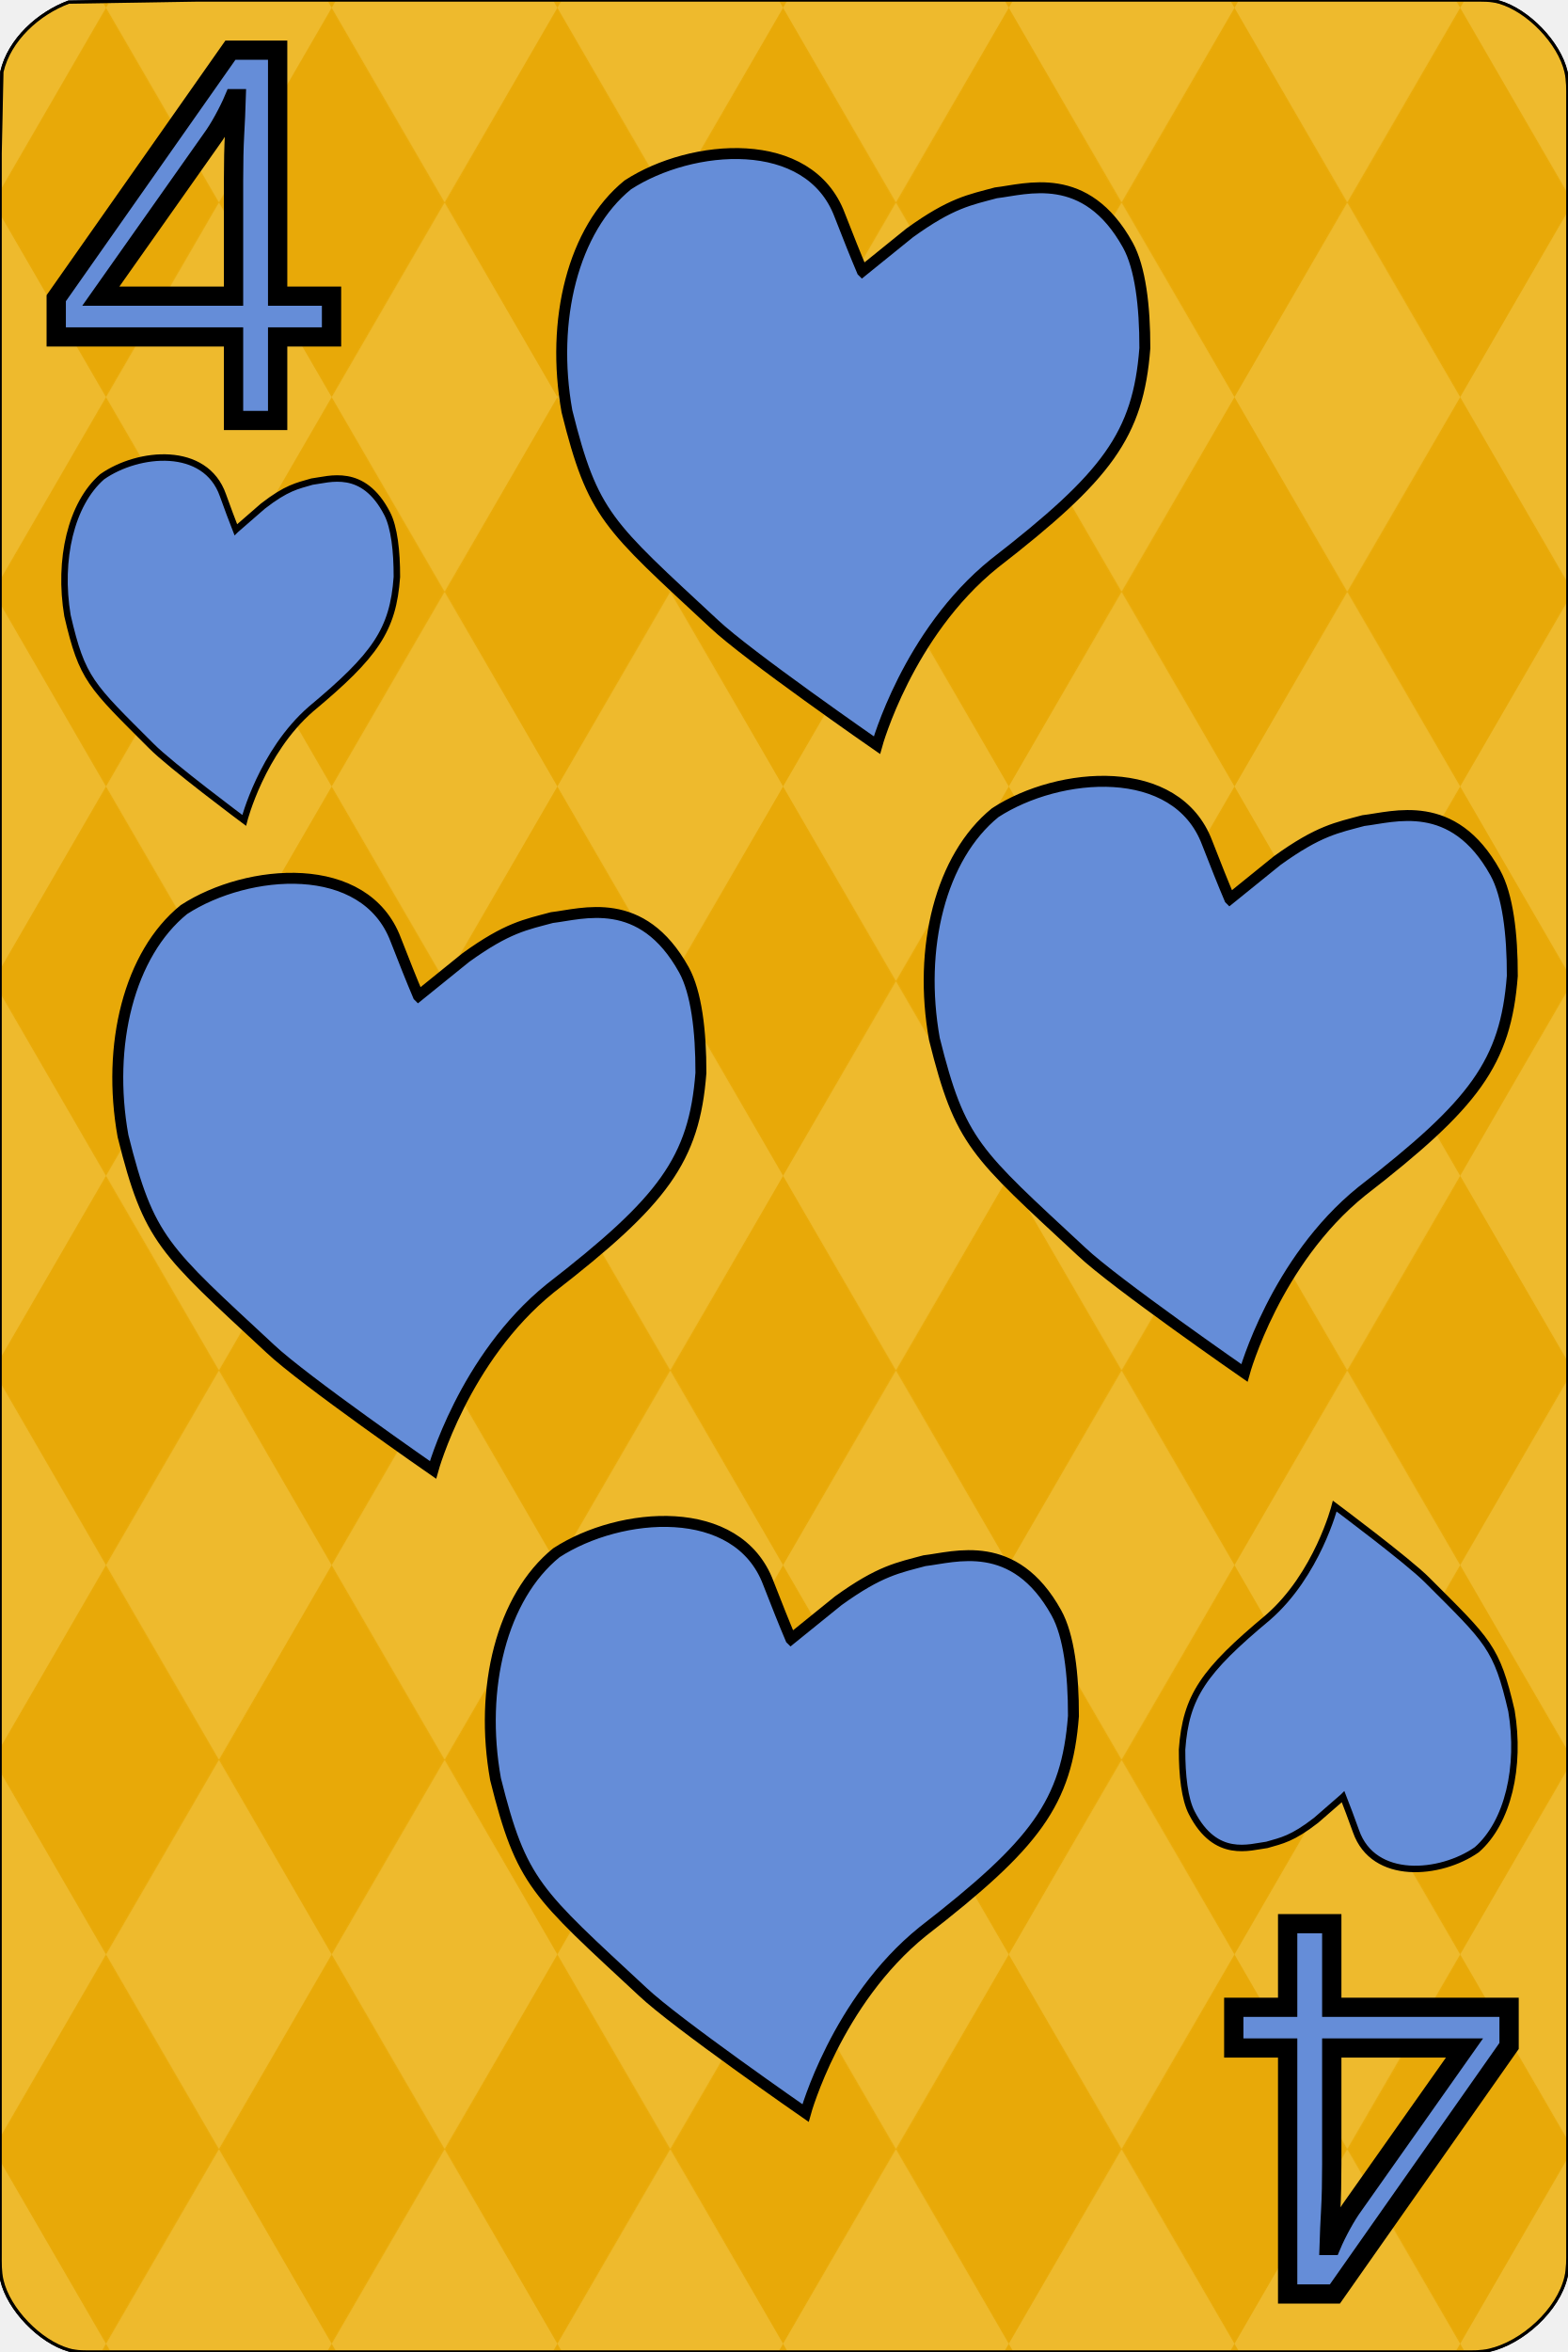
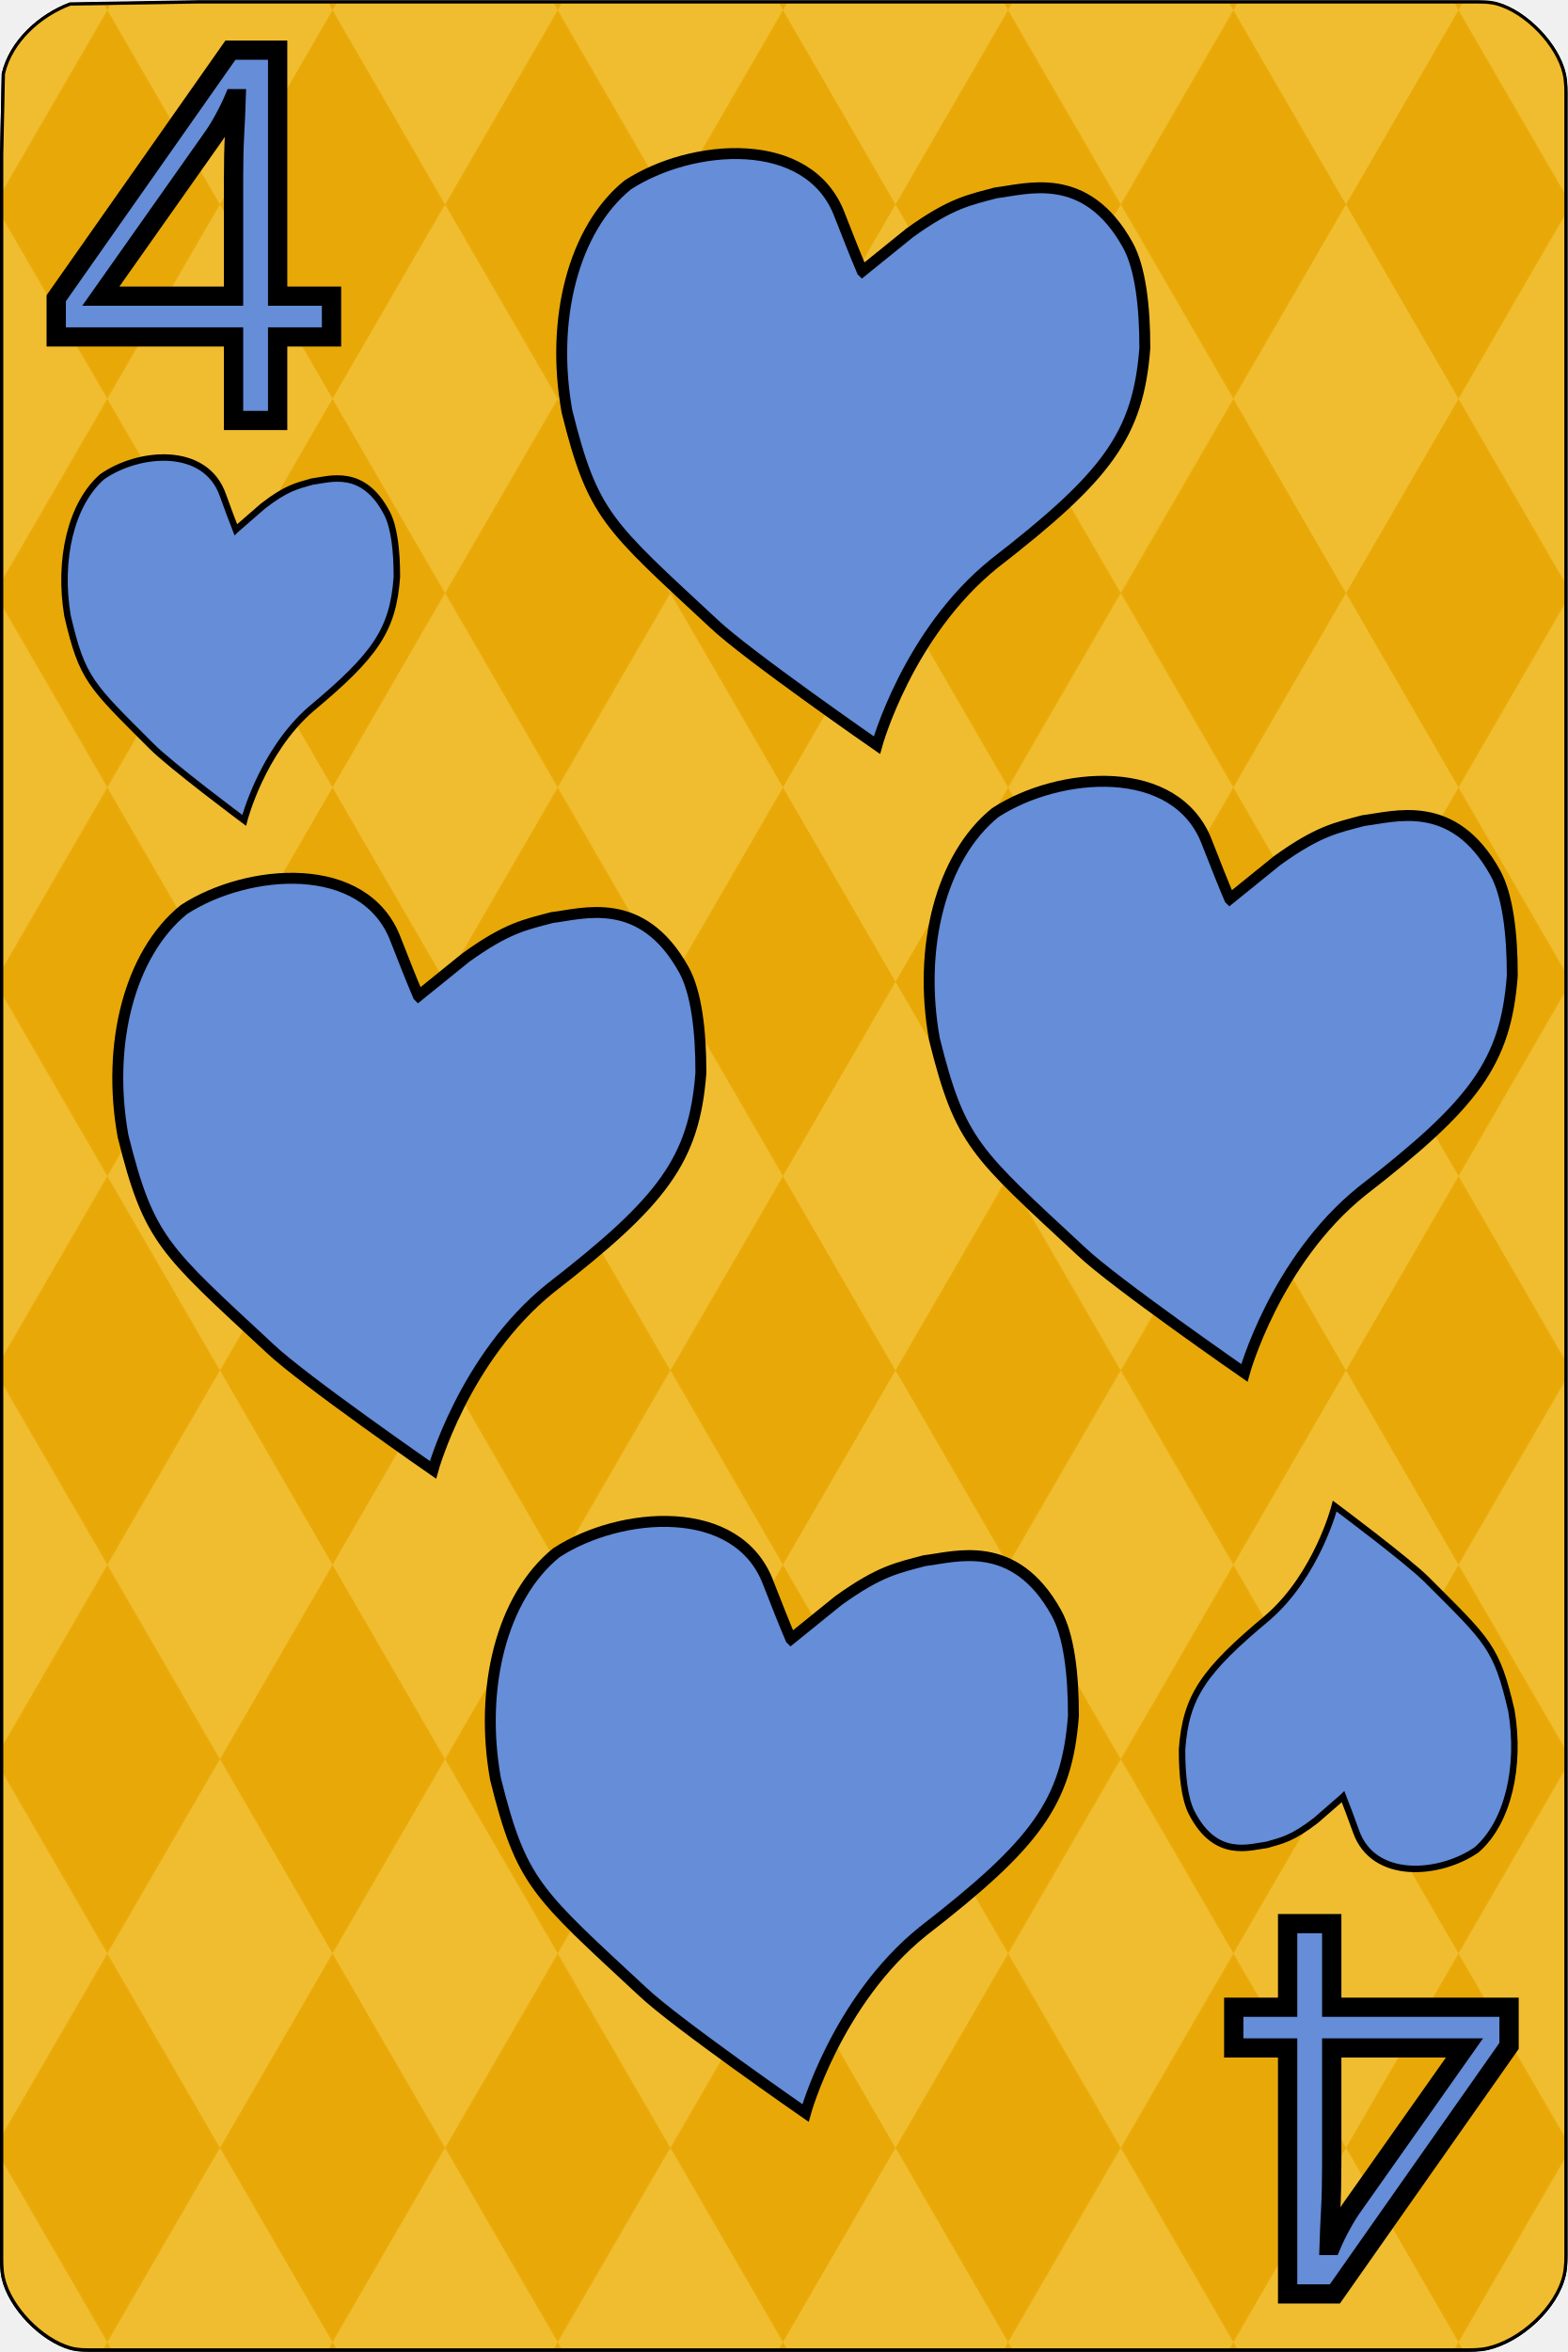
- <svg xmlns="http://www.w3.org/2000/svg" xmlns:xlink="http://www.w3.org/1999/xlink" width="1.6in" height="2.4in" viewBox="0 0 480 720" version="1.1" id="svg1">
+ <svg xmlns="http://www.w3.org/2000/svg" xmlns:xlink="http://www.w3.org/1999/xlink" width="1.6in" height="2.4in" viewBox="0 0 480.011 720.011" version="1.1" id="svg1">
  <defs id="defs1">
-     <pattern xlink:href="#tiles-1" id="pattern10" patternTransform="matrix(4.6,0,0,4.6,76.21846,373.7371)" x="-2" y="-3" preserveAspectRatio="none" />
+     <linearGradient id="swatch8">
+       <stop style="stop-color:#e6e6e6;stop-opacity:1;" offset="0" id="stop9" />
+     </linearGradient>
+     <pattern xlink:href="#tiles-1" id="pattern10" patternTransform="matrix(4.590364,0,0,4.592479,76.51272,373.8157)" x="-2" y="-3" preserveAspectRatio="none" />
    <pattern patternUnits="userSpaceOnUse" width="15.022" height="25.909" patternTransform="translate(76.21846,373.7371)" style="fill:#d0972d" id="tiles-1">
      <path id="path5144" style="opacity:1;stroke-width:4.856;stroke-linecap:square;paint-order:stroke markers fill;stop-color:#000000" d="M 7.511,0 15.022,12.954 7.511,25.909 0,12.954 Z" />
    </pattern>
-     <linearGradient id="swatch8">
-       <stop style="stop-color:#e6e6e6;stop-opacity:1;" offset="0" id="stop9" />
-     </linearGradient>
  </defs>
-   <path id="Auswahl #4" fill="none" stroke="#000000" stroke-width="1" d="M 21,0.64 C 21,0.64 60,0 60,0 c 0,0 76,0 76,0 0,0 240,0 240,0 0,0 75,0 75,0 2.66,0 5.42,-0.11 8,0.64 8.79,2.52 18.41,12.4 20.47,21.36 0.61,2.62 0.53,5.33 0.53,8 0,0 0,530 0,530 0,0 0,129 0,129 0,2.67 0.08,5.38 -0.53,8 -2.35,10.19 -13.4,20.16 -23.47,22.47 -2.62,0.61 -5.33,0.53 -8,0.53 0,0 -344,0 -344,0 0,0 -75,0 -75,0 -2.66,0 -5.42,0.11 -8,-0.64 C 12.21,716.84 2.59,706.96 0.53,698 -0.08,695.38 0,692.67 0,690 0,690 0,167 0,167 0,167 0,47 0,47 0,47 0.53,22 0.53,22 2.81,12.1 11.8,4.08 21,0.64 Z" style="fill:url(#pattern10);fill-opacity:1;stroke-width:0.9;stroke-linecap:butt;stroke-dasharray:none" />
-   <path id="Auswahl #4-6" fill="none" stroke="#000000" stroke-width="1" d="m 21.04,0.645 c 0,0 39,-0.64 39,-0.64 0,0 76,0 76,0 0,0 240,0 240,0 0,0 75,0 75,0 2.66,0 5.42,-0.11 8,0.64 8.79,2.52 18.41,12.4 20.47,21.36 0.61,2.62 0.53,5.33 0.53,8 0,0 0,530 0,530 0,0 0,129 0,129 0,2.67 0.08,5.38 -0.53,8 -2.35,10.19 -13.4,20.16 -23.47,22.47 -2.62,0.61 -5.33,0.53 -8,0.53 0,0 -344,0 -344,0 0,0 -75,0 -75,0 -2.66,0 -5.42,0.11 -8,-0.64 -8.79,-2.52 -18.41,-12.4 -20.47,-21.36 -0.61,-2.62 -0.53,-5.33 -0.53,-8 0,0 0,-523 0,-523 0,0 0,-120 0,-120 0,0 0.53,-25 0.53,-25 2.28,-9.9 11.27,-17.92 20.47,-21.36 z" style="fill:#edae00;fill-opacity:0.812" />
+   <g id="g2" transform="translate(0.0071402,0.00565841)">
+     <path id="path1" fill="none" stroke="#000000" stroke-width="1" d="M 21,0.64 C 21,0.64 60,0 60,0 c 0,0 76,0 76,0 0,0 240,0 240,0 0,0 75,0 75,0 2.66,0 5.42,-0.11 8,0.64 8.79,2.52 18.41,12.4 20.47,21.36 0.61,2.62 0.53,5.33 0.53,8 0,0 0,530 0,530 0,0 0,129 0,129 0,2.67 0.08,5.38 -0.53,8 -2.35,10.19 -13.4,20.16 -23.47,22.47 -2.62,0.61 -5.33,0.53 -8,0.53 0,0 -344,0 -344,0 0,0 -75,0 -75,0 -2.66,0 -5.42,0.11 -8,-0.64 C 12.21,716.84 2.59,706.96 0.53,698 -0.08,695.38 0,692.67 0,690 0,690 0,167 0,167 0,167 0,47 0,47 0,47 0.53,22 0.53,22 2.81,12.1 11.8,4.08 21,0.64 Z" style="display:inline;fill:#ffffff;fill-opacity:1;stroke:none;stroke-width:0.9;stroke-linecap:butt;stroke-dasharray:none" />
+     <path id="Auswahl #4" fill="none" stroke="#000000" stroke-width="1" d="m 21.41,1.329 c 0,0 38.918,-0.639 38.918,-0.639 0,0 75.841,0 75.841,0 0,0 239.497,0 239.497,0 0,0 74.843,0 74.843,0 2.654,0 5.409,-0.11 7.983,0.639 8.772,2.516 18.371,12.38 20.427,21.325 0.609,2.616 0.529,5.321 0.529,7.987 0,0 0,529.134 0,529.134 0,0 0,128.789 0,128.789 0,2.666 0.08,5.371 -0.529,7.987 -2.345,10.173 -13.372,20.127 -23.421,22.433 -2.615,0.609 -5.319,0.529 -7.983,0.529 0,0 -343.279,0 -343.279,0 0,0 -74.843,0 -74.843,0 -2.654,0 -5.409,0.11 -7.983,-0.639 -8.772,-2.516 -18.371,-12.38 -20.427,-21.325 -0.609,-2.616 -0.529,-5.321 -0.529,-7.987 0,0 0,-522.145 0,-522.145 0,0 0,-119.804 0,-119.804 0,0 0.529,-24.959 0.529,-24.959 C 3.258,12.77 12.229,4.763 21.41,1.329 Z" style="display:inline;fill:url(#pattern10);fill-opacity:1;stroke-width:0.898;stroke-linecap:butt;stroke-dasharray:none" />
+     <path id="Auswahl #4-6" fill="none" stroke="#000000" stroke-width="0.998" d="m 21.452,1.195 c 0,0 38.918,-0.639 38.918,-0.639 0,0 75.841,0 75.841,0 0,0 239.496,0 239.496,0 0,0 74.843,0 74.843,0 2.654,0 5.409,-0.11 7.983,0.639 8.772,2.516 18.371,12.38 20.427,21.325 0.609,2.616 0.529,5.321 0.529,7.987 0,0 0,529.127 0,529.127 0,0 0,128.788 0,128.788 0,2.666 0.08,5.371 -0.529,7.987 -2.345,10.173 -13.372,20.127 -23.421,22.433 -2.615,0.609 -5.319,0.529 -7.983,0.529 0,0 -343.278,0 -343.278,0 0,0 -74.843,0 -74.843,0 -2.654,0 -5.409,0.11 -7.983,-0.639 -8.772,-2.516 -18.371,-12.38 -20.427,-21.325 -0.609,-2.616 -0.529,-5.321 -0.529,-7.987 0,0 0,-522.139 0,-522.139 0,0 0,-119.802 0,-119.802 0,0 0.529,-24.959 0.529,-24.959 C 3.3,12.636 12.271,4.629 21.452,1.195 Z" style="display:inline;fill:#edae00;fill-opacity:0.812" />
+   </g>
  <text xml:space="preserve" style="font-style:normal;font-variant:normal;font-weight:normal;font-stretch:normal;font-size:158.333px;font-family:'MV Boli';-inkscape-font-specification:'MV Boli, Normal';font-variant-ligatures:normal;font-variant-caps:normal;font-variant-numeric:normal;font-variant-east-asian:normal;fill:#658dd8;fill-opacity:1;stroke:#000000;stroke-width:5.892" x="-464.11" y="-590.513" id="text1-1" transform="scale(-1.002766,-0.9972415)">
    <tspan id="tspan1-1" style="font-style:normal;font-variant:normal;font-weight:normal;font-stretch:normal;font-size:158.333px;font-family:'MV Boli';-inkscape-font-specification:'MV Boli, Normal';font-variant-ligatures:normal;font-variant-caps:normal;font-variant-numeric:normal;font-variant-east-asian:normal;fill:#658dd8;fill-opacity:1;stroke-width:5.892" x="-464.11" y="-590.513">4</tspan>
  </text>
  <text xml:space="preserve" style="font-style:normal;font-variant:normal;font-weight:normal;font-stretch:normal;font-size:158.333px;font-family:'MV Boli';-inkscape-font-specification:'MV Boli, Normal';font-variant-ligatures:normal;font-variant-caps:normal;font-variant-numeric:normal;font-variant-east-asian:normal;fill:#658dd8;fill-opacity:1;stroke:#000000;stroke-width:5.892" x="13.84" y="129.073" id="text1-1-2" transform="scale(1.002766,0.9972415)">
    <tspan id="tspan1-1-2" style="font-style:normal;font-variant:normal;font-weight:normal;font-stretch:normal;font-size:158.333px;font-family:'MV Boli';-inkscape-font-specification:'MV Boli, Normal';font-variant-ligatures:normal;font-variant-caps:normal;font-variant-numeric:normal;font-variant-east-asian:normal;fill:#658dd8;fill-opacity:1;stroke-width:5.892" x="13.84" y="129.073">4</tspan>
  </text>
  <path id="Auswahl-47-8-9" fill="none" stroke="#000000" stroke-width="1" d="m 264.012,83.032 14.529,-11.748 c 12.796,-9.23 18.355,-10.083 26.384,-12.252 9.266,-1.062 27.488,-7.325 40.398,15.987 3.806,6.878 5.241,18.668 5.211,31.572 -2.038,26.571 -11.597,39.169 -46.135,65.938 -26.484,21.384 -35.897,55.583 -35.897,55.583 0,0 -39.659,-27.488 -49.799,-37.067 -32.714,-30.411 -37.148,-33.223 -45.112,-65.13 -5.022,-27.92 1.885,-55.735 18.63,-69.318 19.57,-12.717 55.467,-15.666 64.861,9.196 2.824,7.225 4.732,12.057 6.929,17.238 z" style="fill:#658dd8;fill-opacity:1;stroke-width:3.349;stroke-dasharray:none" />
  <path id="Auswahl-47-8-9-2" fill="none" stroke="#000000" stroke-width="1" d="m 128.086,304.89 14.529,-11.748 c 12.796,-9.23 18.355,-10.083 26.384,-12.252 9.266,-1.062 27.488,-7.325 40.398,15.987 3.806,6.878 5.241,18.668 5.211,31.572 -2.038,26.571 -11.597,39.169 -46.135,65.938 -26.484,21.384 -35.897,55.583 -35.897,55.583 0,0 -39.659,-27.488 -49.799,-37.067 -32.714,-30.411 -37.148,-33.223 -45.112,-65.13 -5.022,-27.92 1.885,-55.735 18.63,-69.318 19.57,-12.717 55.467,-15.666 64.861,9.196 2.824,7.225 4.732,12.057 6.929,17.238 z" style="fill:#658dd8;fill-opacity:1;stroke-width:3.349;stroke-dasharray:none" />
  <path id="Auswahl-47-8-9-2-7" fill="none" stroke="#000000" stroke-width="1" d="m 376.524,275.203 14.529,-11.748 c 12.796,-9.23 18.355,-10.083 26.384,-12.252 9.266,-1.062 27.488,-7.325 40.398,15.987 3.806,6.878 5.241,18.668 5.211,31.572 -2.038,26.571 -11.597,39.169 -46.135,65.938 -26.484,21.384 -35.897,55.583 -35.897,55.583 0,0 -39.659,-27.488 -49.799,-37.067 -32.714,-30.411 -37.148,-33.223 -45.112,-65.13 -5.022,-27.92 1.885,-55.735 18.63,-69.318 19.57,-12.717 55.467,-15.666 64.861,9.196 2.824,7.225 4.732,12.057 6.929,17.238 z" style="fill:#658dd8;fill-opacity:1;stroke-width:3.349;stroke-dasharray:none" />
  <path id="Auswahl-47-8-9-0" fill="none" stroke="#000000" stroke-width="1" d="m 242.149,501.765 14.529,-11.748 c 12.796,-9.23 18.355,-10.083 26.384,-12.252 9.266,-1.062 27.488,-7.325 40.398,15.987 3.806,6.878 5.241,18.668 5.211,31.572 -2.038,26.571 -11.597,39.169 -46.135,65.938 -26.484,21.384 -35.897,55.583 -35.897,55.583 0,0 -39.659,-27.488 -49.799,-37.067 -32.714,-30.411 -37.148,-33.223 -45.112,-65.13 -5.022,-27.92 1.885,-55.735 18.63,-69.318 19.57,-12.717 55.467,-15.666 64.861,9.196 2.824,7.225 4.732,12.057 6.929,17.238 z" style="fill:#658dd8;fill-opacity:1;stroke-width:3.349;stroke-dasharray:none" />
  <path id="Auswahl-47-8-9-9" fill="none" stroke="#000000" stroke-width="1" d="m 72.2,162.154 8.281,-7.205 c 7.294,-5.661 10.462,-6.184 15.039,-7.515 5.282,-0.651 15.668,-4.493 23.027,9.806 2.169,4.219 2.987,11.45 2.97,19.364 -1.161,16.297 -6.61,24.023 -26.297,40.442 -15.096,13.115 -20.461,34.091 -20.461,34.091 0,0 -22.605,-16.859 -28.385,-22.734 -18.647,-18.652 -21.174,-20.377 -25.714,-39.946 -2.863,-17.124 1.074,-34.184 10.619,-42.515 11.155,-7.8 31.616,-9.608 36.97,5.64 1.609,4.431 2.697,7.395 3.95,10.573 z" style="fill:#658dd8;fill-opacity:1;stroke-width:1.98;stroke-dasharray:none" />
  <path id="Auswahl-47-8-9-9-5" fill="none" stroke="#000000" stroke-width="1" d="m 411.245,550.035 -8.281,7.205 c -7.294,5.661 -10.462,6.184 -15.039,7.515 -5.282,0.651 -15.668,4.493 -23.027,-9.806 -2.169,-4.219 -2.987,-11.45 -2.97,-19.364 1.161,-16.297 6.61,-24.023 26.297,-40.442 15.096,-13.115 20.461,-34.091 20.461,-34.091 0,0 22.605,16.859 28.385,22.734 18.647,18.652 21.174,20.377 25.714,39.946 2.863,17.124 -1.074,34.184 -10.619,42.515 -11.155,7.8 -31.616,9.608 -36.97,-5.64 -1.609,-4.431 -2.697,-7.395 -3.95,-10.573 z" style="fill:#658dd8;fill-opacity:1;stroke-width:1.98;stroke-dasharray:none" />
</svg>
